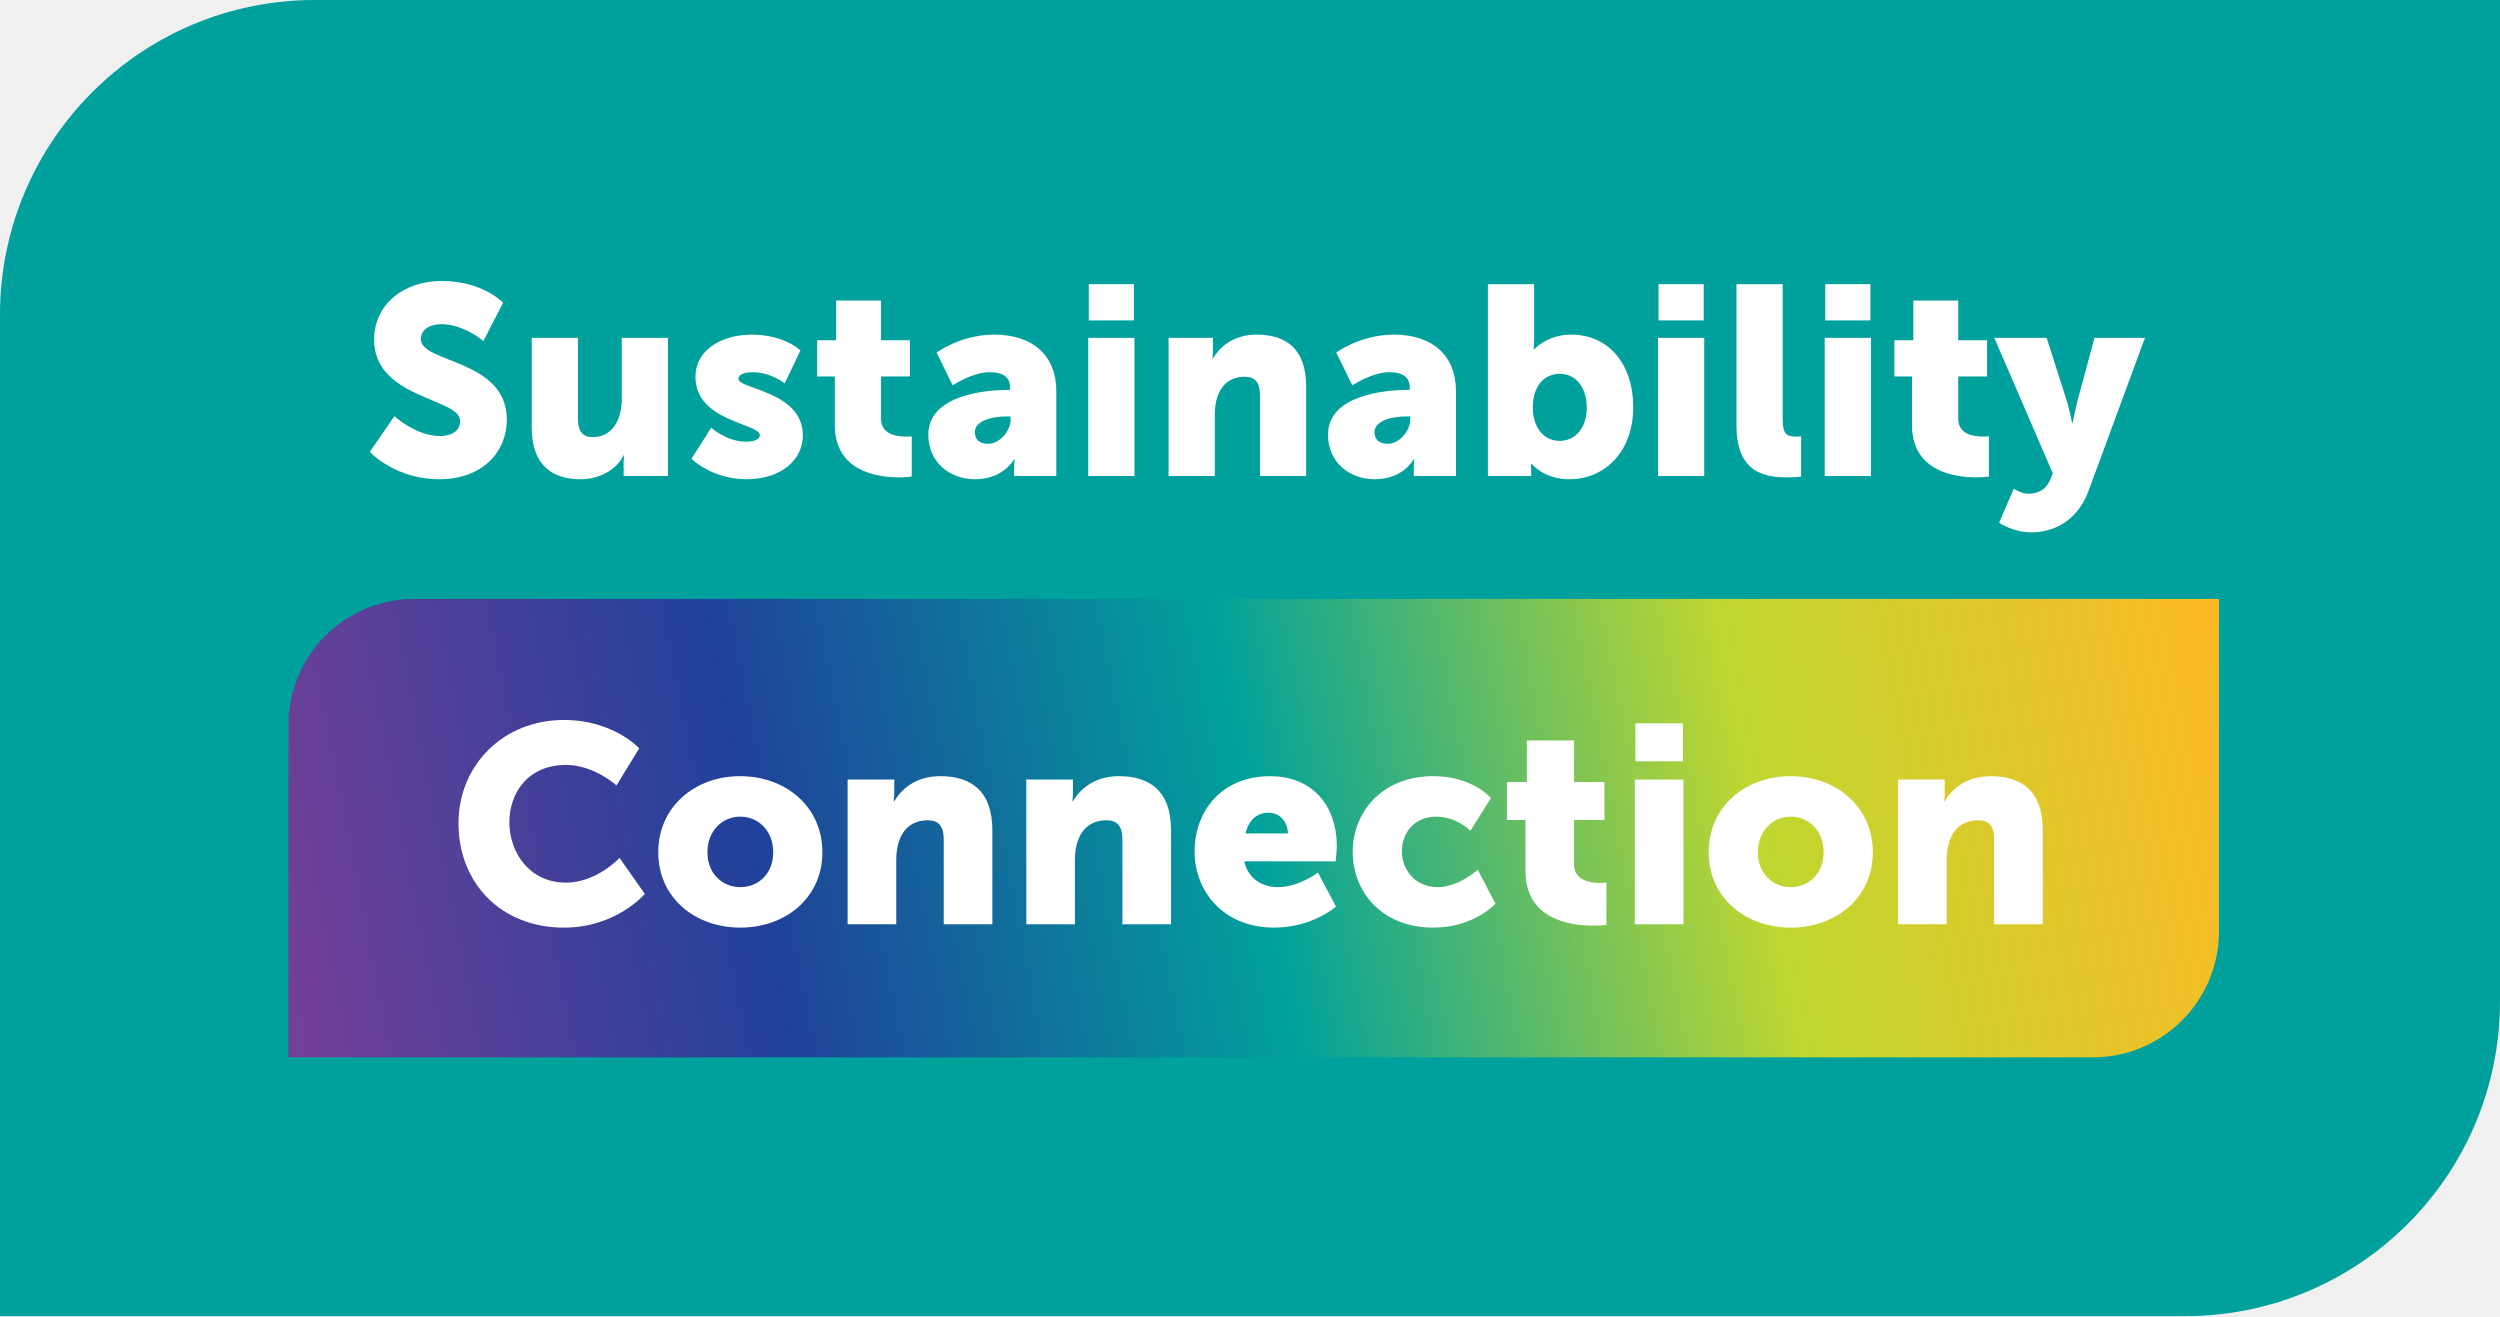
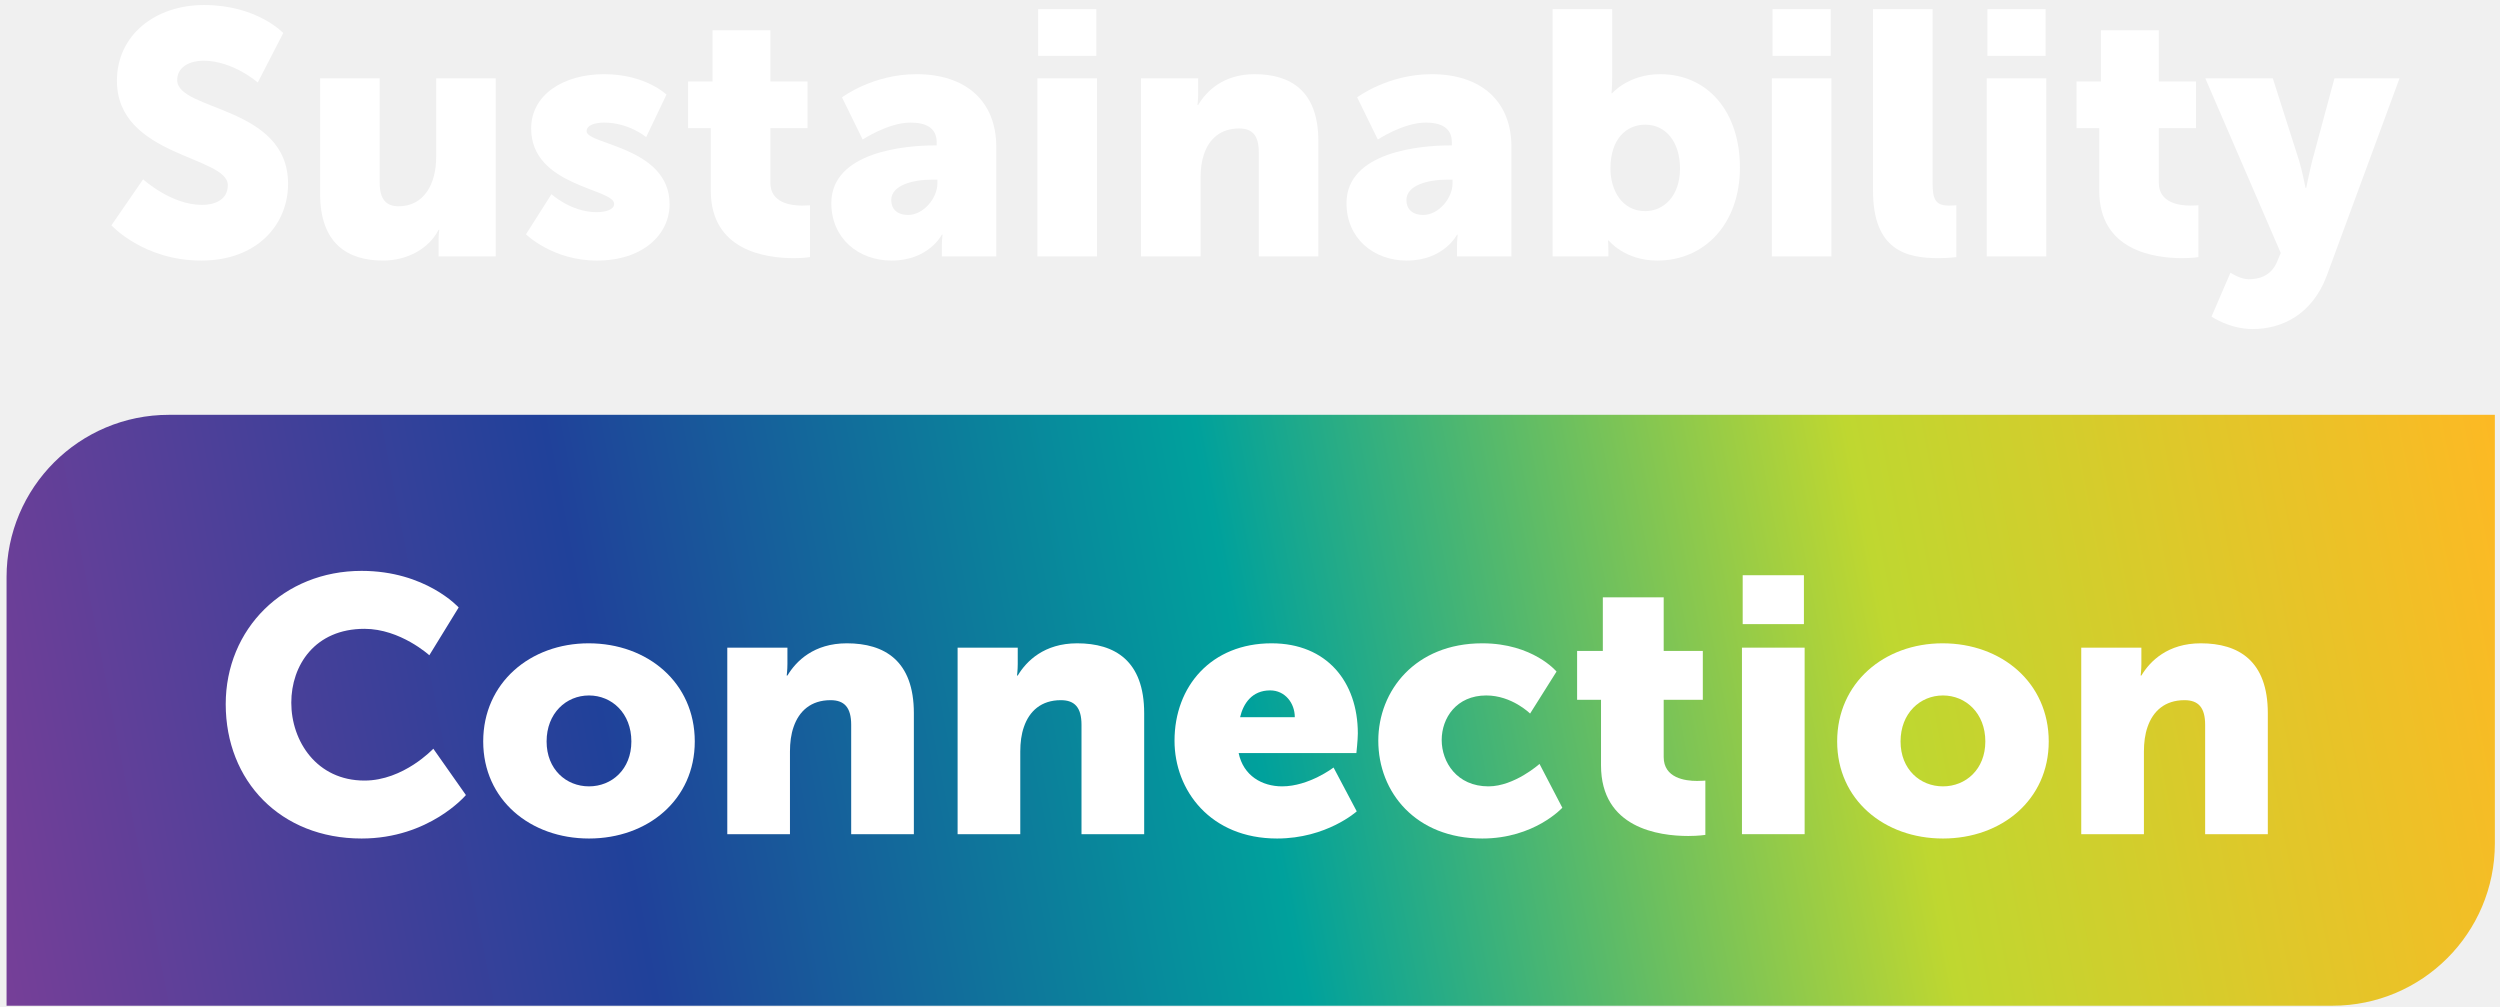
- <svg xmlns="http://www.w3.org/2000/svg" width="397" height="209" viewBox="0 0 397 209" fill="none">
-   <path d="M0 50C0 22.386 22.386 0 50 0H397V159C397 186.614 374.614 209 347 209H0V50Z" fill="#00A19C" />
-   <path d="M45.808 115.107C45.808 104.061 54.762 95.107 65.808 95.107H352.367V147.904C352.367 158.95 343.412 167.904 332.367 167.904H45.808V115.107Z" fill="url(#paint0_linear_289_391)" />
-   <path d="M72.809 130.752C72.809 121.471 79.95 114.332 89.546 114.332C97.446 114.332 101.508 118.839 101.508 118.839L97.892 124.728C97.892 124.728 94.322 121.471 89.903 121.471C83.788 121.471 80.887 125.978 80.887 130.573C80.887 135.303 84.011 140.166 89.903 140.166C94.724 140.166 98.383 136.24 98.383 136.24L102.4 141.951C102.4 141.951 97.892 147.305 89.546 147.305C79.548 147.305 72.809 140.211 72.809 130.752Z" fill="white" />
-   <path d="M104.531 135.347C104.531 128.119 110.333 123.256 117.519 123.256C124.794 123.256 130.596 128.119 130.596 135.347C130.596 142.531 124.794 147.305 117.563 147.305C110.333 147.305 104.531 142.531 104.531 135.347ZM112.341 135.347C112.341 138.783 114.752 140.88 117.563 140.88C120.375 140.88 122.785 138.783 122.785 135.347C122.785 131.867 120.375 129.681 117.563 129.681C114.752 129.681 112.341 131.867 112.341 135.347Z" fill="white" />
-   <path d="M134.602 146.77V123.791H142.011V125.799C142.011 126.558 141.922 127.227 141.922 127.227H142.011C143.082 125.442 145.269 123.256 149.331 123.256C153.973 123.256 157.588 125.398 157.588 131.867V146.77H149.866V133.295C149.866 131.153 149.018 130.261 147.322 130.261C144.912 130.261 143.439 131.599 142.77 133.563C142.457 134.455 142.323 135.481 142.323 136.597V146.77H134.602Z" fill="white" />
-   <path d="M162.977 146.77V123.791H170.386V125.799C170.386 126.558 170.297 127.227 170.297 127.227H170.386C171.457 125.442 173.644 123.256 177.706 123.256C182.348 123.256 185.963 125.398 185.963 131.867V146.77H178.241V133.295C178.241 131.153 177.393 130.261 175.697 130.261C173.287 130.261 171.814 131.599 171.145 133.563C170.832 134.455 170.698 135.481 170.698 136.597V146.77H162.977Z" fill="white" />
-   <path d="M189.701 135.258C189.701 128.521 194.253 123.256 201.662 123.256C208.447 123.256 212.285 127.985 212.285 134.366C212.285 135.124 212.107 136.775 212.107 136.775H197.601C198.181 139.586 200.502 140.88 202.957 140.88C206.26 140.88 209.295 138.56 209.295 138.56L212.151 143.959C212.151 143.959 208.447 147.305 202.332 147.305C194.119 147.305 189.701 141.371 189.701 135.258ZM197.779 132.358H204.519C204.519 130.618 203.314 129.056 201.484 129.056C199.252 129.056 198.181 130.662 197.779 132.358Z" fill="white" />
-   <path d="M214.806 135.258C214.806 129.101 219.358 123.256 227.615 123.256C233.864 123.256 236.765 126.736 236.765 126.736L233.507 131.912C233.507 131.912 231.275 129.681 228.106 129.681C224.447 129.681 222.617 132.447 222.617 135.169C222.617 137.891 224.491 140.88 228.374 140.88C231.588 140.88 234.668 138.114 234.668 138.114L237.479 143.512C237.479 143.512 234.043 147.305 227.615 147.305C219.403 147.305 214.806 141.594 214.806 135.258Z" fill="white" />
-   <path d="M242.245 138.292V130.216H239.3V124.193H242.469V117.589H249.967V124.193H254.787V130.216H249.967V137.266C249.967 139.854 252.6 140.211 254.073 140.211C254.698 140.211 255.1 140.166 255.1 140.166V146.859C255.1 146.859 254.252 146.993 253.002 146.993C249.342 146.993 242.245 146.011 242.245 138.292Z" fill="white" />
-   <path d="M259.699 120.891V114.868H267.242V120.891H259.699ZM259.609 146.77V123.791H267.331V146.77H259.609Z" fill="white" />
-   <path d="M271.338 135.347C271.338 128.119 277.14 123.256 284.326 123.256C291.602 123.256 297.404 128.119 297.404 135.347C297.404 142.531 291.602 147.305 284.371 147.305C277.14 147.305 271.338 142.531 271.338 135.347ZM279.149 135.347C279.149 138.783 281.559 140.88 284.371 140.88C287.183 140.88 289.593 138.783 289.593 135.347C289.593 131.867 287.183 129.681 284.371 129.681C281.559 129.681 279.149 131.867 279.149 135.347Z" fill="white" />
-   <path d="M301.409 146.77V123.791H308.818V125.799C308.818 126.558 308.729 127.227 308.729 127.227H308.818C309.89 125.442 312.077 123.256 316.138 123.256C320.78 123.256 324.395 125.398 324.395 131.867V146.77H316.674V133.295C316.674 131.153 315.826 130.261 314.13 130.261C311.72 130.261 310.247 131.599 309.577 133.563C309.265 134.455 309.131 135.481 309.131 136.597V146.77H301.409Z" fill="white" />
-   <path d="M58.728 71.758L62.631 66.091C62.631 66.091 66.067 69.244 69.885 69.244C71.412 69.244 73.067 68.647 73.067 66.815C73.067 63.194 59.407 63.322 59.407 53.949C59.407 48.325 64.115 44.618 70.139 44.618C76.672 44.618 79.897 48.069 79.897 48.069L76.757 54.162C76.757 54.162 73.703 51.477 70.055 51.477C68.527 51.477 66.831 52.159 66.831 53.863C66.831 57.698 80.49 57.016 80.49 66.645C80.49 71.715 76.63 76.103 69.8 76.103C62.673 76.103 58.728 71.758 58.728 71.758Z" fill="white" />
-   <path d="M84.439 67.88V53.65H91.778V66.517C91.778 68.562 92.584 69.414 94.112 69.414C97.251 69.414 98.736 66.645 98.736 63.364V53.65H106.075V75.592H99.032V73.675C99.032 72.951 99.117 72.311 99.117 72.311H99.032C97.845 74.655 95.13 76.103 92.202 76.103C87.875 76.103 84.439 74.058 84.439 67.88Z" fill="white" />
-   <path d="M109.802 72.865L112.941 67.923C112.941 67.923 115.359 70.139 118.498 70.139C119.601 70.139 120.662 69.84 120.662 69.116C120.662 67.199 110.438 66.986 110.438 59.828C110.438 55.695 114.383 53.139 119.432 53.139C124.522 53.139 127.11 55.653 127.11 55.653L124.607 60.893C124.607 60.893 122.486 59.104 119.432 59.104C118.329 59.104 117.268 59.402 117.268 60.169C117.268 61.831 127.492 62.086 127.492 69.159C127.492 72.908 124.183 76.103 118.541 76.103C113.068 76.103 109.802 72.865 109.802 72.865Z" fill="white" />
-   <path d="M132.57 67.497V59.785H129.77V54.034H132.782V47.728H139.909V54.034H144.491V59.785H139.909V66.517C139.909 68.988 142.412 69.329 143.812 69.329C144.406 69.329 144.788 69.287 144.788 69.287V75.677C144.788 75.677 143.982 75.805 142.794 75.805C139.315 75.805 132.57 74.868 132.57 67.497Z" fill="white" />
-   <path d="M147.42 69.031C147.42 62.64 156.71 61.916 160.104 61.916H160.401V61.532C160.401 59.7 159.001 59.104 157.177 59.104C154.419 59.104 151.28 61.191 151.28 61.191L148.735 55.994C148.735 55.994 152.51 53.139 157.898 53.139C164.049 53.139 167.74 56.505 167.74 62.086V75.592H161.037V74.271C161.037 73.547 161.122 72.908 161.122 72.908H161.037C161.037 72.908 159.425 76.103 154.844 76.103C150.771 76.103 147.42 73.377 147.42 69.031ZM154.801 68.647C154.801 69.67 155.437 70.48 156.88 70.48C158.789 70.48 160.486 68.392 160.486 66.602V66.134H159.807C157.474 66.134 154.801 66.815 154.801 68.647Z" fill="white" />
-   <path d="M172.897 50.881V45.129H180.067V50.881H172.897ZM172.812 75.592V53.65H180.152V75.592H172.812Z" fill="white" />
-   <path d="M185.572 75.592V53.65H192.614V55.568C192.614 56.292 192.53 56.931 192.53 56.931H192.614C193.633 55.227 195.711 53.139 199.572 53.139C203.984 53.139 207.42 55.184 207.42 61.362V75.592H200.081V62.725C200.081 60.68 199.275 59.828 197.663 59.828C195.372 59.828 193.972 61.106 193.336 62.981C193.039 63.833 192.911 64.813 192.911 65.878V75.592H185.572Z" fill="white" />
-   <path d="M210.888 69.031C210.888 62.64 220.178 61.916 223.572 61.916H223.869V61.532C223.869 59.7 222.469 59.104 220.645 59.104C217.887 59.104 214.748 61.191 214.748 61.191L212.203 55.994C212.203 55.994 215.978 53.139 221.366 53.139C227.517 53.139 231.208 56.505 231.208 62.086V75.592H224.505V74.271C224.505 73.547 224.59 72.908 224.59 72.908H224.505C224.505 72.908 222.893 76.103 218.312 76.103C214.239 76.103 210.888 73.377 210.888 69.031ZM218.269 68.647C218.269 69.67 218.906 70.48 220.348 70.48C222.257 70.48 223.954 68.392 223.954 66.602V66.134H223.275C220.942 66.134 218.269 66.815 218.269 68.647Z" fill="white" />
-   <path d="M236.281 75.592V45.129H243.62V53.608C243.62 54.715 243.535 55.482 243.535 55.482H243.62C243.62 55.482 245.656 53.139 249.516 53.139C255.455 53.139 259.358 57.826 259.358 64.642C259.358 71.587 254.989 76.103 249.177 76.103C245.147 76.103 243.195 73.632 243.195 73.632H243.111C243.111 73.632 243.153 74.186 243.153 74.868V75.592H236.281ZM243.407 64.77C243.407 67.412 244.807 70.011 247.692 70.011C249.983 70.011 251.977 68.136 251.977 64.77C251.977 61.49 250.238 59.359 247.692 59.359C245.486 59.359 243.407 60.978 243.407 64.77Z" fill="white" />
-   <path d="M263.377 50.881V45.129H270.546V50.881H263.377ZM263.292 75.592V53.65H270.631V75.592H263.292Z" fill="white" />
-   <path d="M275.755 67.497V45.129H283.094V66.517C283.094 68.605 283.476 69.329 285.13 69.329C285.597 69.329 286.021 69.287 286.021 69.287V75.677C286.021 75.677 285.003 75.805 283.815 75.805C279.912 75.805 275.755 74.868 275.755 67.497Z" fill="white" />
-   <path d="M289.849 50.881V45.129H297.019V50.881H289.849ZM289.764 75.592V53.65H297.103V75.592H289.764Z" fill="white" />
-   <path d="M303.627 67.497V59.785H300.827V54.034H303.839V47.728H310.966V54.034H315.548V59.785H310.966V66.517C310.966 68.988 313.469 69.329 314.869 69.329C315.463 69.329 315.845 69.287 315.845 69.287V75.677C315.845 75.677 315.039 75.805 313.851 75.805C310.372 75.805 303.627 74.868 303.627 67.497Z" fill="white" />
-   <path d="M317.459 83.005L319.792 77.595C319.792 77.595 320.98 78.404 322.04 78.404C323.228 78.404 324.798 78.063 325.561 76.189L325.986 75.166L316.695 53.65H325.01L328.234 63.748C328.616 64.941 329.04 67.156 329.04 67.156H329.125C329.125 67.156 329.549 65.069 329.846 63.876L332.603 53.65H340.621L331.67 77.935C329.846 82.835 326.028 84.539 322.549 84.539C319.665 84.539 317.459 83.005 317.459 83.005Z" fill="white" />
+ <svg xmlns="http://www.w3.org/2000/svg" width="308" height="124" viewBox="0 0 308 124" fill="none">
+   <path d="M0.808 71.107C0.808 60.061 9.762 51.107 20.808 51.107H307.367V103.904C307.367 114.95 298.412 123.904 287.367 123.904H0.808V71.107Z" fill="url(#paint0_linear_411_961)" />
+   <path d="M27.809 86.752C27.809 77.471 34.95 70.332 44.546 70.332C52.446 70.332 56.508 74.839 56.508 74.839L52.892 80.728C52.892 80.728 49.322 77.471 44.903 77.471C38.788 77.471 35.887 81.978 35.887 86.573C35.887 91.303 39.011 96.166 44.903 96.166C49.724 96.166 53.383 92.24 53.383 92.24L57.4 97.951C57.4 97.951 52.892 103.305 44.546 103.305C34.548 103.305 27.809 96.211 27.809 86.752Z" fill="white" />
+   <path d="M59.531 91.347C59.531 84.119 65.333 79.256 72.519 79.256C79.794 79.256 85.596 84.119 85.596 91.347C85.596 98.531 79.794 103.305 72.563 103.305C65.333 103.305 59.531 98.531 59.531 91.347ZM67.341 91.347C67.341 94.783 69.751 96.88 72.563 96.88C75.375 96.88 77.785 94.783 77.785 91.347C77.785 87.867 75.375 85.681 72.563 85.681C69.751 85.681 67.341 87.867 67.341 91.347Z" fill="white" />
+   <path d="M89.602 102.77V79.791H97.011V81.799C97.011 82.558 96.922 83.227 96.922 83.227H97.011C98.082 81.442 100.269 79.256 104.331 79.256C108.973 79.256 112.588 81.397 112.588 87.867V102.77H104.866V89.295C104.866 87.153 104.018 86.261 102.322 86.261C99.912 86.261 98.439 87.599 97.77 89.563C97.457 90.455 97.323 91.481 97.323 92.597V102.77H89.602Z" fill="white" />
+   <path d="M117.977 102.77V79.791H125.386V81.799C125.386 82.558 125.297 83.227 125.297 83.227H125.386C126.457 81.442 128.644 79.256 132.706 79.256C137.348 79.256 140.963 81.397 140.963 87.867V102.77H133.241V89.295C133.241 87.153 132.393 86.261 130.697 86.261C128.287 86.261 126.814 87.599 126.145 89.563C125.832 90.455 125.698 91.481 125.698 92.597V102.77H117.977Z" fill="white" />
+   <path d="M144.701 91.258C144.701 84.521 149.253 79.256 156.662 79.256C163.447 79.256 167.285 83.985 167.285 90.366C167.285 91.124 167.107 92.775 167.107 92.775H152.601C153.181 95.586 155.502 96.88 157.957 96.88C161.26 96.88 164.295 94.56 164.295 94.56L167.151 99.959C167.151 99.959 163.447 103.305 157.332 103.305C149.119 103.305 144.701 97.371 144.701 91.258ZM152.779 88.358H159.519C159.519 86.618 158.314 85.056 156.484 85.056C154.252 85.056 153.181 86.662 152.779 88.358Z" fill="white" />
+   <path d="M169.806 91.258C169.806 85.101 174.358 79.256 182.615 79.256C188.864 79.256 191.765 82.736 191.765 82.736L188.507 87.912C188.507 87.912 186.275 85.681 183.106 85.681C179.447 85.681 177.617 88.447 177.617 91.169C177.617 93.891 179.491 96.88 183.374 96.88C186.588 96.88 189.668 94.114 189.668 94.114L192.479 99.512C192.479 99.512 189.043 103.305 182.615 103.305C174.403 103.305 169.806 97.594 169.806 91.258Z" fill="white" />
+   <path d="M197.245 94.292V86.216H194.3V80.193H197.469V73.589H204.967V80.193H209.787V86.216H204.967V93.266C204.967 95.854 207.6 96.211 209.073 96.211C209.698 96.211 210.1 96.166 210.1 96.166V102.859C210.1 102.859 209.252 102.993 208.002 102.993C204.342 102.993 197.245 102.011 197.245 94.292Z" fill="white" />
+   <path d="M214.699 76.891V70.868H222.242V76.891H214.699ZM214.609 102.77V79.791H222.331V102.77H214.609Z" fill="white" />
+   <path d="M226.338 91.347C226.338 84.119 232.14 79.256 239.326 79.256C246.602 79.256 252.404 84.119 252.404 91.347C252.404 98.531 246.602 103.305 239.371 103.305C232.14 103.305 226.338 98.531 226.338 91.347ZM234.149 91.347C234.149 94.783 236.559 96.88 239.371 96.88C242.183 96.88 244.593 94.783 244.593 91.347C244.593 87.867 242.183 85.681 239.371 85.681C236.559 85.681 234.149 87.867 234.149 91.347Z" fill="white" />
+   <path d="M256.409 102.77V79.791H263.818V81.799C263.818 82.558 263.729 83.227 263.729 83.227H263.818C264.89 81.442 267.077 79.256 271.138 79.256C275.78 79.256 279.395 81.397 279.395 87.867V102.77H271.674V89.295C271.674 87.153 270.826 86.261 269.13 86.261C266.72 86.261 265.247 87.599 264.577 89.563C264.265 90.455 264.131 91.481 264.131 92.597V102.77H256.409Z" fill="white" />
+   <path d="M13.728 27.758L17.631 22.091C17.631 22.091 21.067 25.244 24.885 25.244C26.412 25.244 28.067 24.647 28.067 22.815C28.067 19.194 14.406 19.322 14.406 9.949C14.406 4.325 19.115 0.618 25.139 0.618C31.672 0.618 34.897 4.069 34.897 4.069L31.757 10.162C31.757 10.162 28.703 7.477 25.055 7.477C23.527 7.477 21.831 8.159 21.831 9.863C21.831 13.698 35.49 13.016 35.49 22.645C35.49 27.715 31.63 32.103 24.8 32.103C17.673 32.103 13.728 27.758 13.728 27.758Z" fill="white" />
+   <path d="M39.439 23.881V9.65H46.778V22.517C46.778 24.562 47.584 25.414 49.111 25.414C52.251 25.414 53.736 22.645 53.736 19.364V9.65H61.075V31.592H54.032V29.675C54.032 28.951 54.117 28.311 54.117 28.311H54.032C52.845 30.655 50.13 32.103 47.202 32.103C42.875 32.103 39.439 30.058 39.439 23.881Z" fill="white" />
+   <path d="M64.802 28.865L67.941 23.923C67.941 23.923 70.359 26.139 73.498 26.139C74.601 26.139 75.662 25.84 75.662 25.116C75.662 23.199 65.438 22.986 65.438 15.828C65.438 11.695 69.383 9.139 74.432 9.139C79.522 9.139 82.11 11.653 82.11 11.653L79.607 16.893C79.607 16.893 77.486 15.104 74.432 15.104C73.329 15.104 72.268 15.402 72.268 16.169C72.268 17.831 82.492 18.086 82.492 25.159C82.492 28.908 79.183 32.103 73.541 32.103C68.068 32.103 64.802 28.865 64.802 28.865Z" fill="white" />
+   <path d="M87.57 23.497V15.786H84.77V10.034H87.782V3.728H94.909V10.034H99.491V15.786H94.909V22.517C94.909 24.988 97.412 25.329 98.812 25.329C99.406 25.329 99.788 25.287 99.788 25.287V31.677C99.788 31.677 98.982 31.805 97.794 31.805C94.315 31.805 87.57 30.868 87.57 23.497Z" fill="white" />
+   <path d="M102.42 25.031C102.42 18.64 111.71 17.916 115.104 17.916H115.401V17.532C115.401 15.7 114.001 15.104 112.177 15.104C109.419 15.104 106.28 17.192 106.28 17.192L103.735 11.994C103.735 11.994 107.51 9.139 112.898 9.139C119.049 9.139 122.74 12.505 122.74 18.086V31.592H116.037V30.271C116.037 29.547 116.122 28.908 116.122 28.908H116.037C116.037 28.908 114.425 32.103 109.844 32.103C105.771 32.103 102.42 29.377 102.42 25.031ZM109.801 24.647C109.801 25.67 110.437 26.48 111.88 26.48C113.789 26.48 115.486 24.392 115.486 22.602V22.134H114.807C112.474 22.134 109.801 22.815 109.801 24.647Z" fill="white" />
+   <path d="M127.897 6.881V1.129H135.067V6.881H127.897ZM127.812 31.592V9.65H135.152V31.592H127.812Z" fill="white" />
+   <path d="M140.572 31.592V9.65H147.614V11.568C147.614 12.292 147.53 12.931 147.53 12.931H147.614C148.633 11.227 150.711 9.139 154.572 9.139C158.984 9.139 162.42 11.184 162.42 17.362V31.592H155.081V18.725C155.081 16.68 154.275 15.828 152.663 15.828C150.372 15.828 148.972 17.106 148.336 18.981C148.039 19.833 147.911 20.813 147.911 21.878V31.592H140.572Z" fill="white" />
+   <path d="M165.888 25.031C165.888 18.64 175.178 17.916 178.572 17.916H178.869V17.532C178.869 15.7 177.469 15.104 175.645 15.104C172.887 15.104 169.748 17.192 169.748 17.192L167.203 11.994C167.203 11.994 170.978 9.139 176.366 9.139C182.517 9.139 186.208 12.505 186.208 18.086V31.592H179.505V30.271C179.505 29.547 179.59 28.908 179.59 28.908H179.505C179.505 28.908 177.893 32.103 173.312 32.103C169.239 32.103 165.888 29.377 165.888 25.031ZM173.269 24.647C173.269 25.67 173.906 26.48 175.348 26.48C177.257 26.48 178.954 24.392 178.954 22.602V22.134H178.275C175.942 22.134 173.269 22.815 173.269 24.647Z" fill="white" />
+   <path d="M191.281 31.592V1.129H198.62V9.608C198.62 10.715 198.535 11.482 198.535 11.482H198.62C198.62 11.482 200.656 9.139 204.516 9.139C210.455 9.139 214.358 13.826 214.358 20.642C214.358 27.587 209.989 32.103 204.177 32.103C200.147 32.103 198.195 29.632 198.195 29.632H198.111C198.111 29.632 198.153 30.186 198.153 30.868V31.592H191.281ZM198.407 20.77C198.407 23.412 199.807 26.011 202.692 26.011C204.983 26.011 206.977 24.136 206.977 20.77C206.977 17.49 205.238 15.359 202.692 15.359C200.486 15.359 198.407 16.978 198.407 20.77Z" fill="white" />
+   <path d="M218.377 6.881V1.129H225.546V6.881H218.377ZM218.292 31.592V9.65H225.631V31.592H218.292Z" fill="white" />
+   <path d="M230.755 23.497V1.129H238.094V22.517C238.094 24.605 238.476 25.329 240.13 25.329C240.597 25.329 241.021 25.287 241.021 25.287V31.677C241.021 31.677 240.003 31.805 238.815 31.805C234.912 31.805 230.755 30.868 230.755 23.497Z" fill="white" />
+   <path d="M244.849 6.881V1.129H252.019V6.881H244.849ZM244.764 31.592V9.65H252.103V31.592H244.764Z" fill="white" />
+   <path d="M258.627 23.497V15.786H255.827V10.034H258.839V3.728H265.966V10.034H270.548V15.786H265.966V22.517C265.966 24.988 268.469 25.329 269.869 25.329C270.463 25.329 270.845 25.287 270.845 25.287V31.677C270.845 31.677 270.039 31.805 268.851 31.805C265.372 31.805 258.627 30.868 258.627 23.497Z" fill="white" />
+   <path d="M272.459 39.005L274.792 33.595C274.792 33.595 275.98 34.404 277.04 34.404C278.228 34.404 279.798 34.063 280.561 32.189L280.986 31.166L271.695 9.65H280.01L283.234 19.748C283.616 20.941 284.04 23.156 284.04 23.156H284.125C284.125 23.156 284.549 21.069 284.846 19.876L287.603 9.65H295.621L286.67 33.935C284.846 38.835 281.028 40.539 277.549 40.539C274.665 40.539 272.459 39.005 272.459 39.005Z" fill="white" />
  <defs>
-     <linearGradient id="paint0_linear_289_391" x1="45.808" y1="167.904" x2="354.832" y2="107.78" gradientUnits="userSpaceOnUse">
+     <linearGradient id="paint0_linear_411_961" x1="0.808" y1="123.904" x2="309.832" y2="63.78" gradientUnits="userSpaceOnUse">
      <stop stop-color="#763F98" />
      <stop offset="0.25" stop-color="#20419A" />
      <stop offset="0.5" stop-color="#00A19C" />
      <stop offset="0.75" stop-color="#BFD730" />
      <stop offset="1" stop-color="#FDB924" />
    </linearGradient>
  </defs>
</svg>
